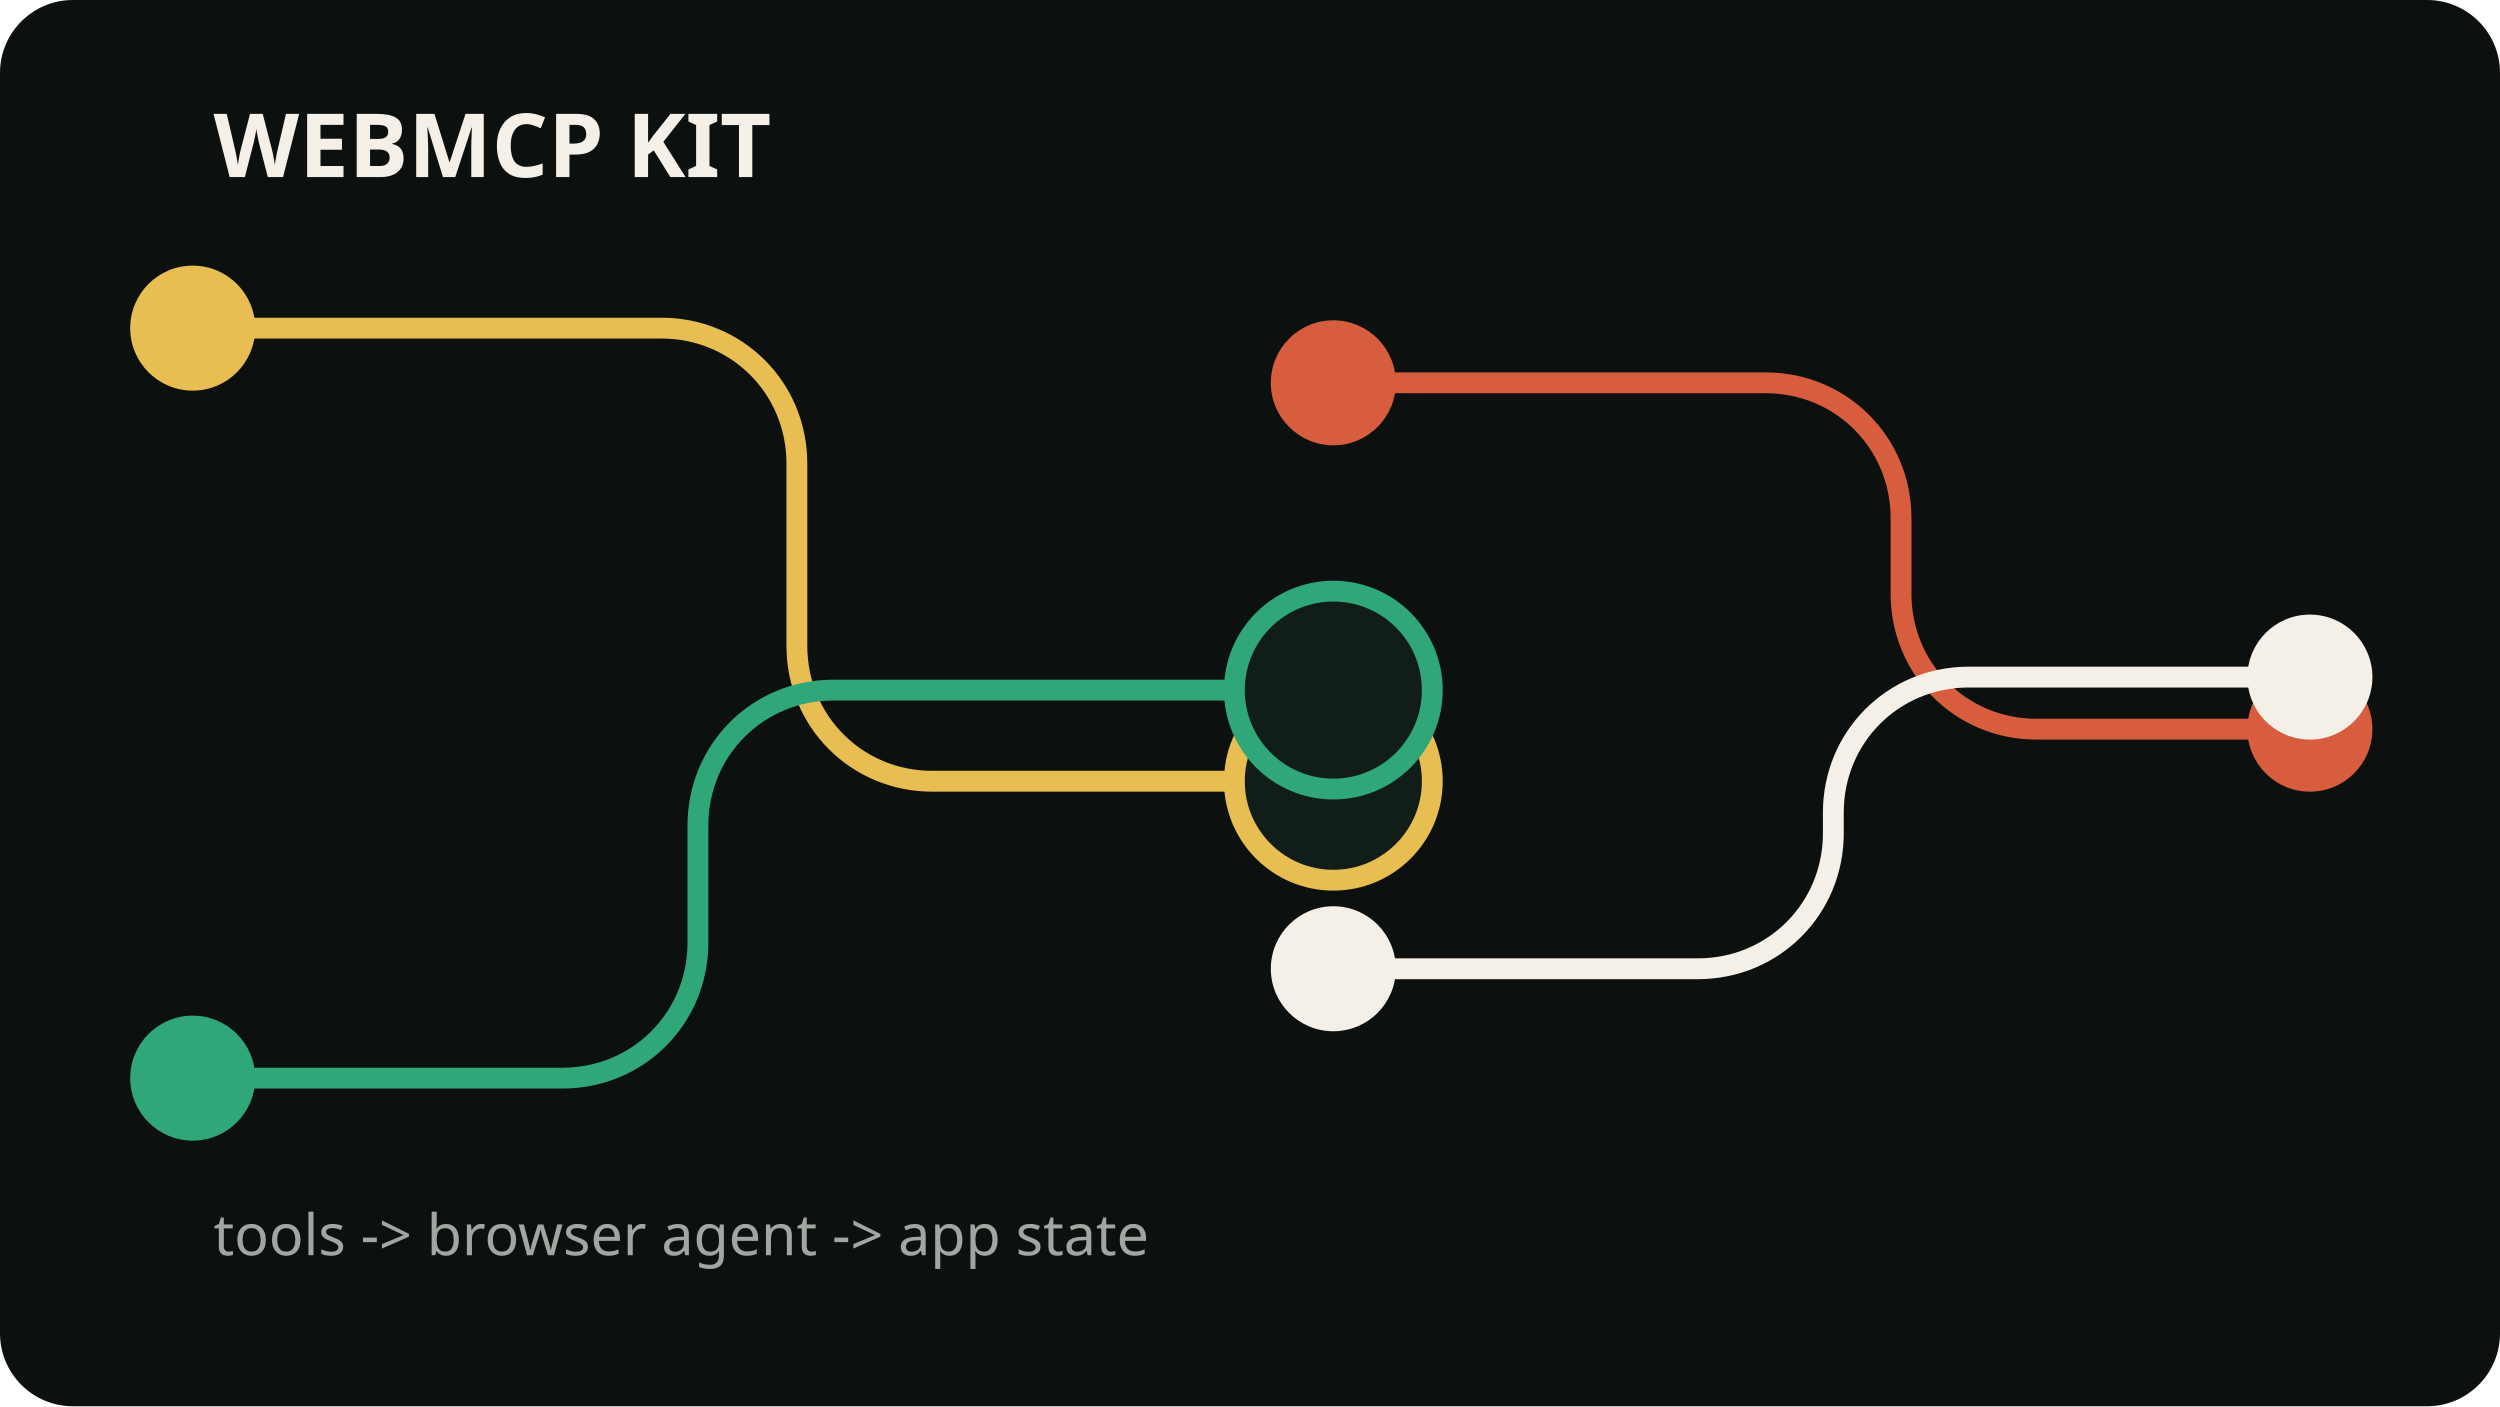
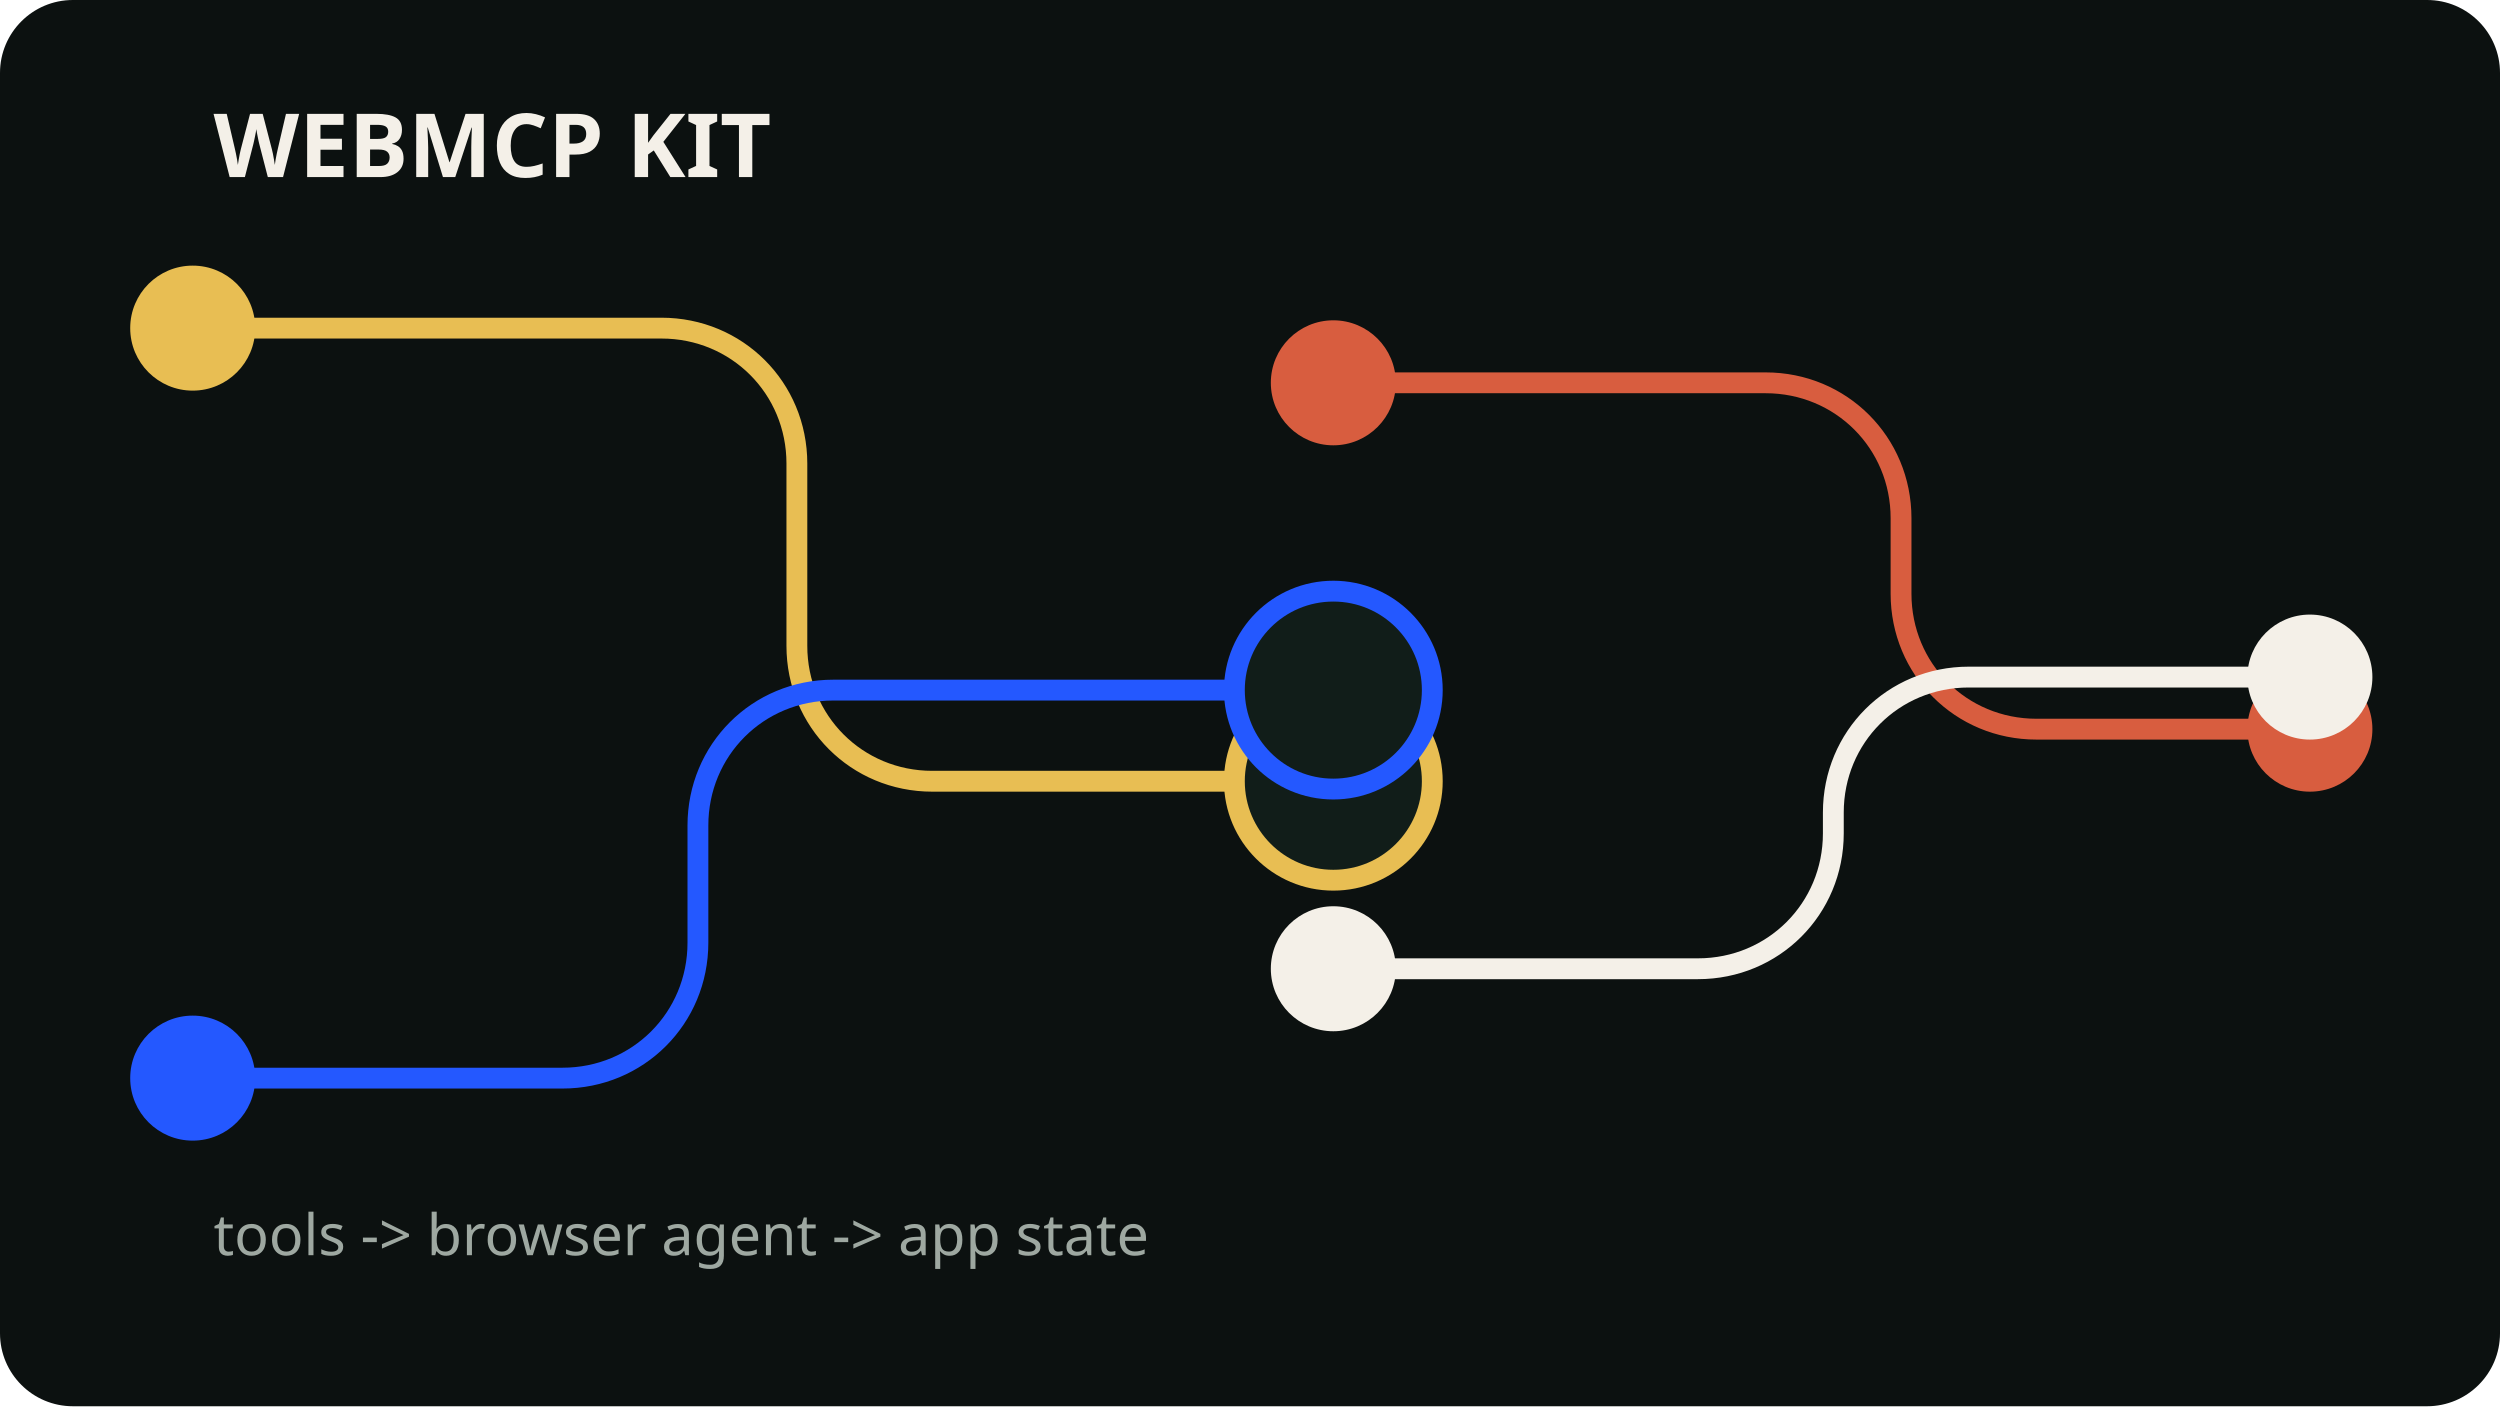
<svg xmlns="http://www.w3.org/2000/svg" width="960" height="540" viewBox="0 0 960 540" fill="none">
  <rect width="960" height="540" rx="28" fill="#0C1110" />
  <path d="M76 126H254C283 126 306 149 306 178V248C306 277 329 300 358 300H509" stroke="#E8BE53" stroke-width="8" stroke-linecap="round" />
-   <path d="M76 414H216C245 414 268 391 268 362V317C268 288 291 265 320 265H508" stroke="#30A779" stroke-width="8" stroke-linecap="round" />
+   <path d="M76 414H216C245 414 268 391 268 362V317C268 288 291 265 320 265H508" stroke="#2458FF" stroke-width="8" stroke-linecap="round" />
  <path d="M513 147H678C707 147 730 170 730 199V228C730 257 753 280 782 280H887" stroke="#D85D3F" stroke-width="8" stroke-linecap="round" />
  <path d="M513 372H652C681 372 704 349 704 320V312C704 283 727 260 756 260H887" stroke="#F4F0E8" stroke-width="8" stroke-linecap="round" />
  <circle cx="74" cy="126" r="24" fill="#E8BE53" />
-   <circle cx="74" cy="414" r="24" fill="#30A779" />
+   <circle cx="74" cy="414" r="24" fill="#2458FF" />
  <circle cx="512" cy="300" r="38" fill="#111D19" stroke="#E8BE53" stroke-width="8" />
-   <circle cx="512" cy="265" r="38" fill="#111D19" stroke="#30A779" stroke-width="8" />
+   <circle cx="512" cy="265" r="38" fill="#111D19" stroke="#2458FF" stroke-width="8" />
  <circle cx="512" cy="147" r="24" fill="#D85D3F" />
  <circle cx="512" cy="372" r="24" fill="#F4F0E8" />
  <circle cx="887" cy="280" r="24" fill="#D85D3F" />
  <circle cx="887" cy="260" r="24" fill="#F4F0E8" />
  <text x="82" y="68" fill="#F4F0E8" font-family="Avenir Next, sans-serif" font-size="34" font-weight="700">WEBMCP KIT</text>
  <text x="82" y="482" fill="#9EA8A1" font-family="Avenir Next, sans-serif" font-size="22">tools -&gt; browser agent -&gt; app state</text>
</svg>
